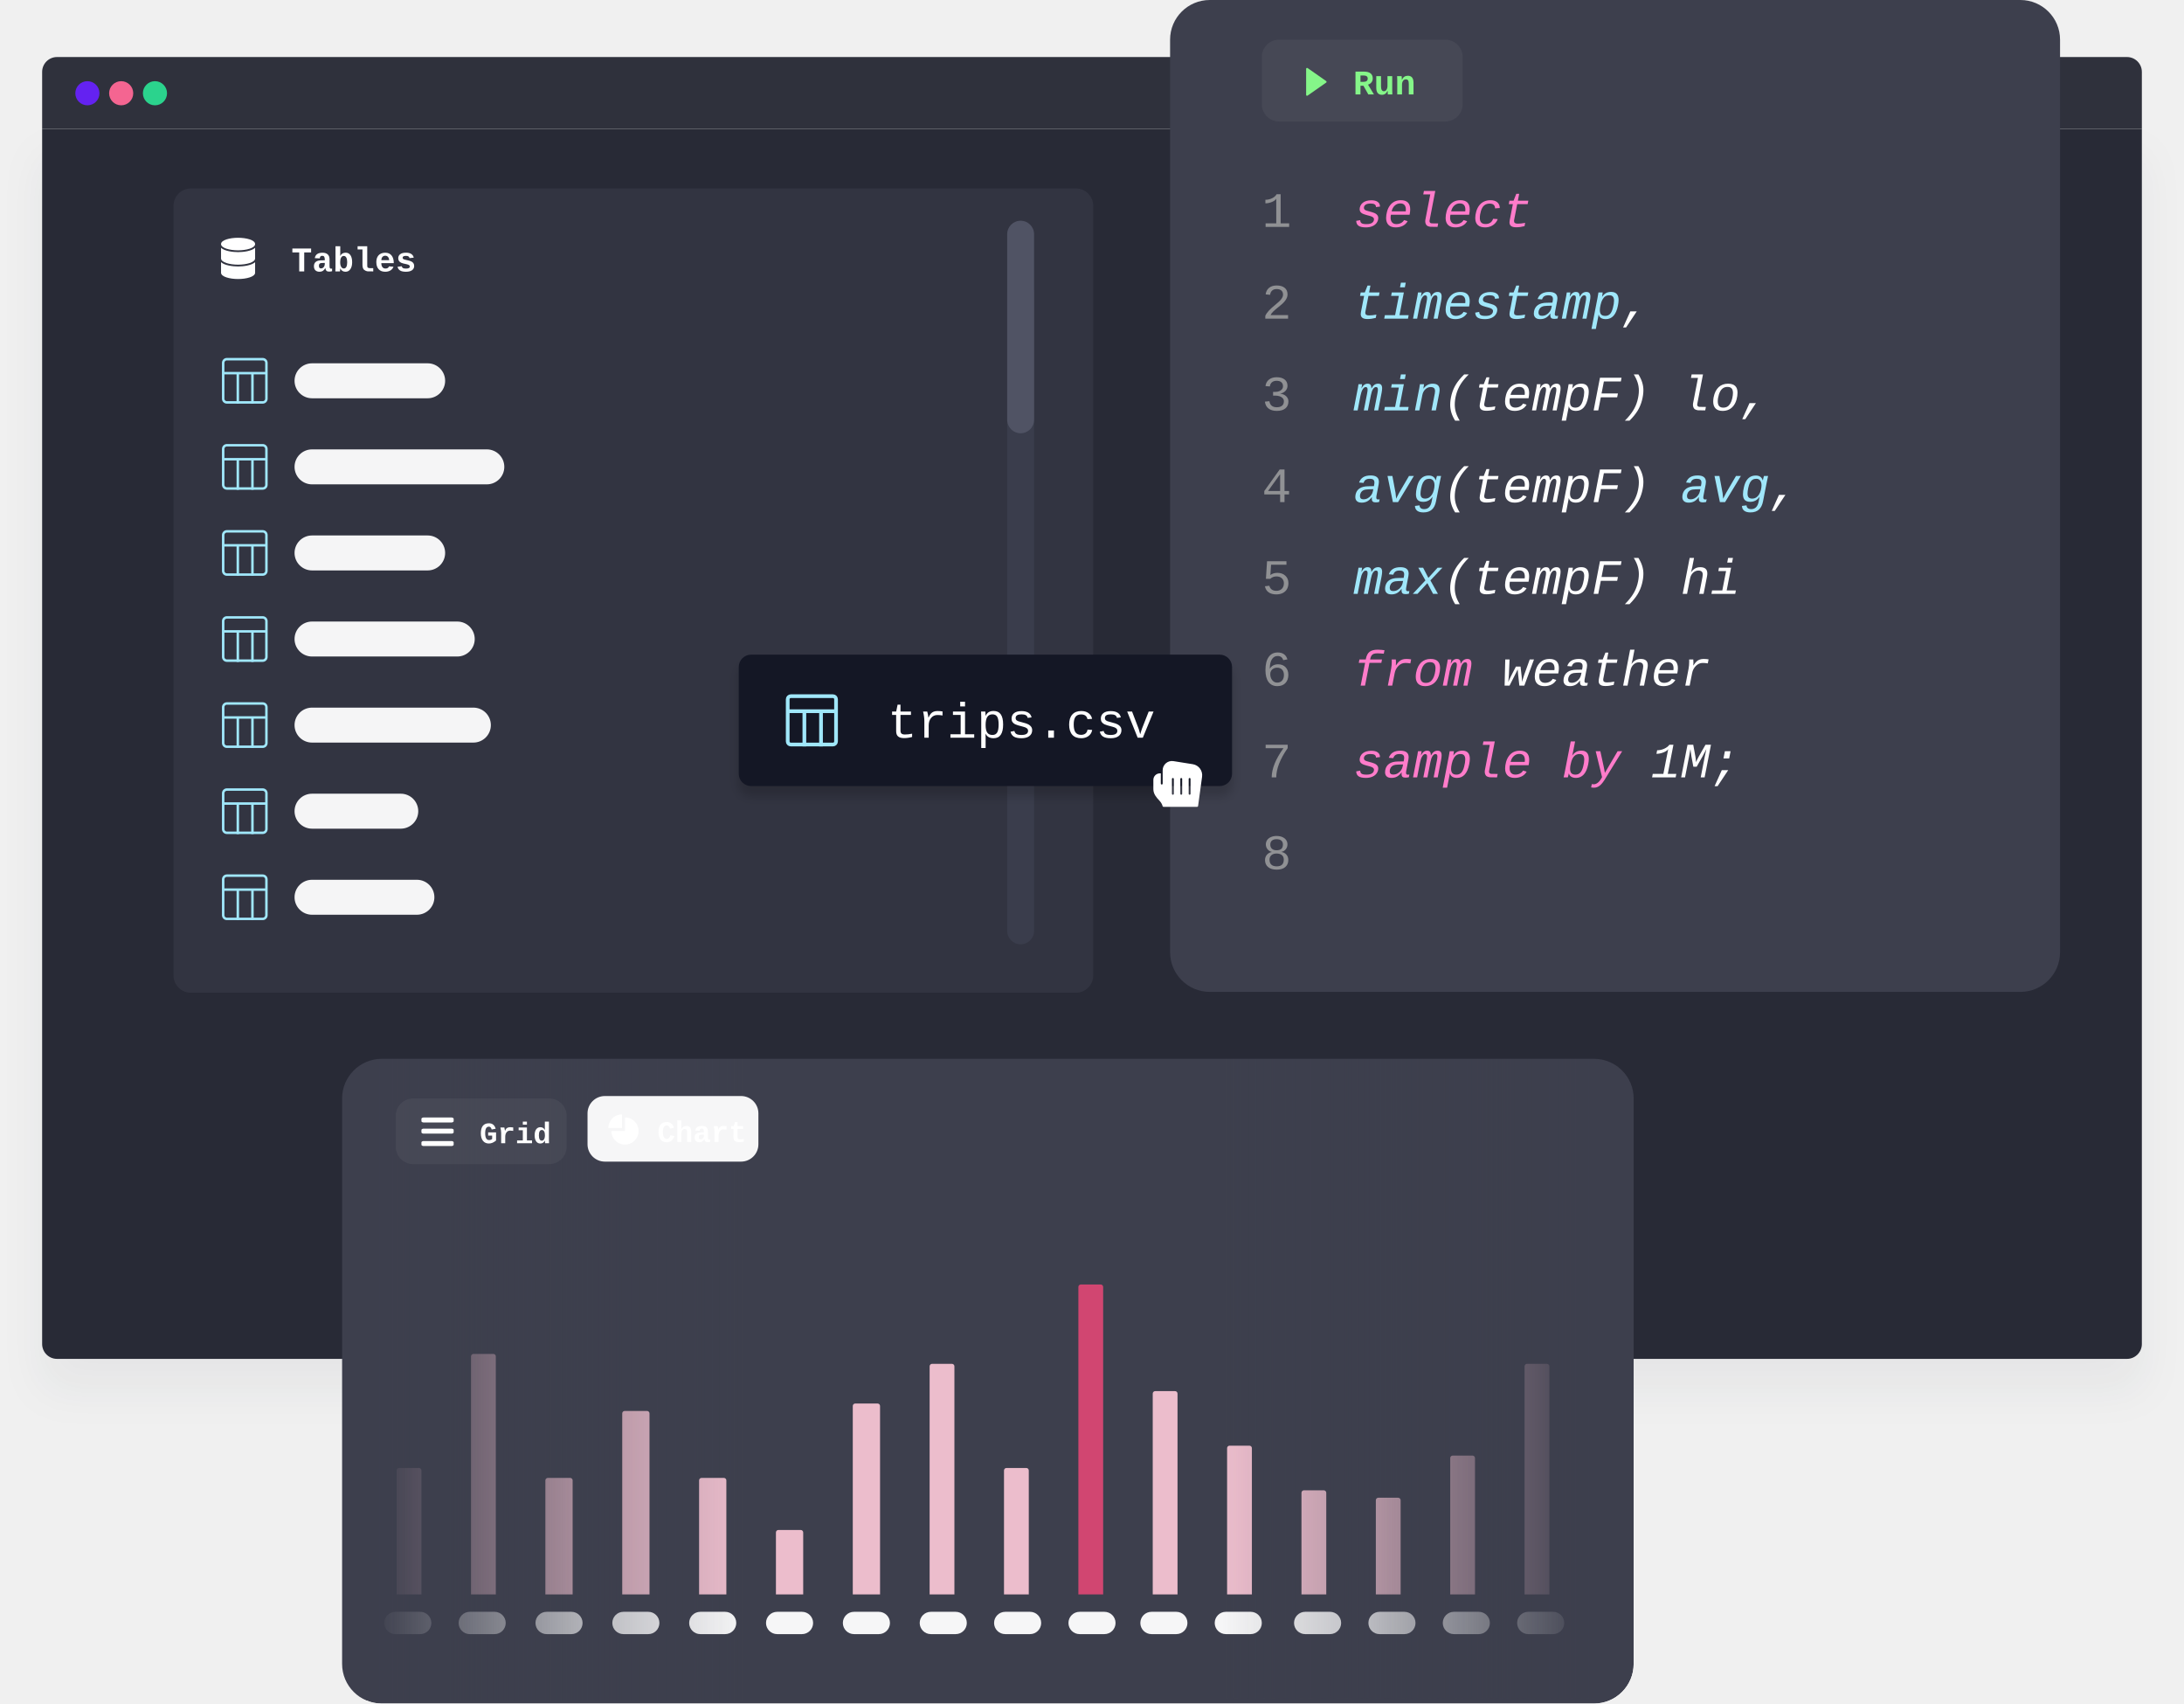
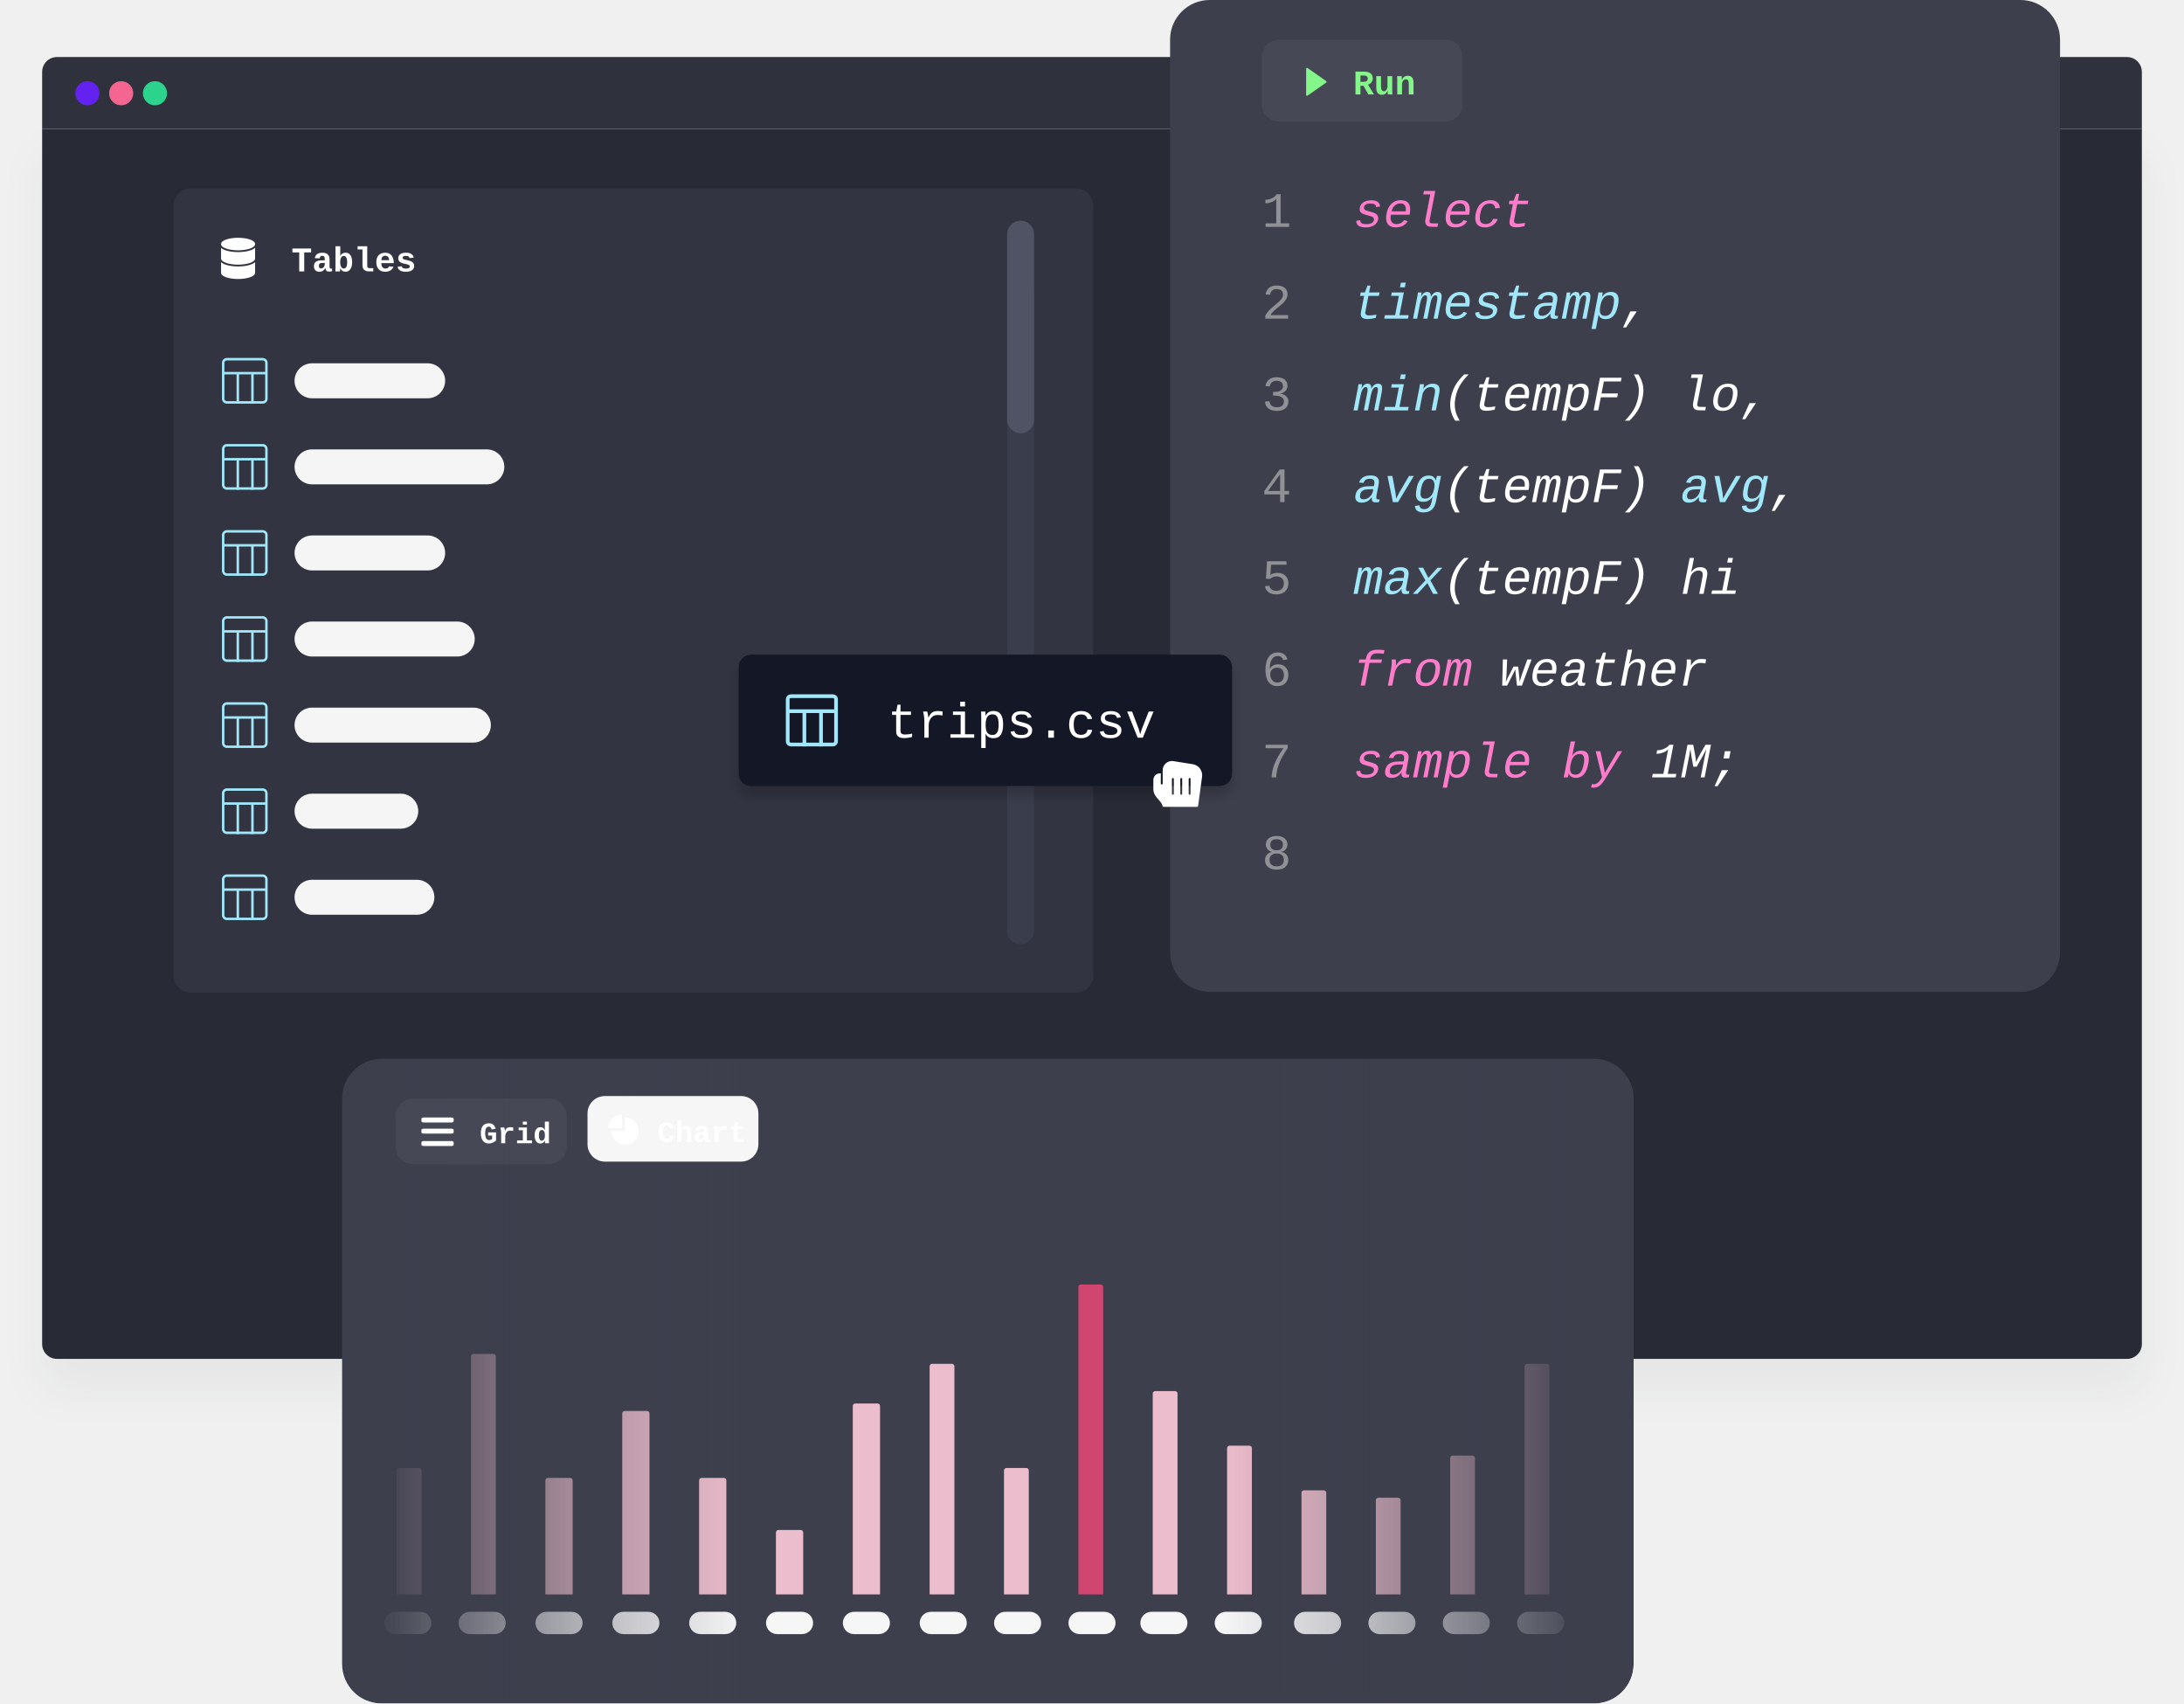
<svg xmlns="http://www.w3.org/2000/svg" width="881" height="687" viewBox="0 0 881 687" fill="none">
  <style type="text/css">.mono { font-family: SFMono-Regular, Menlo, Monaco, Consolas, "Liberation Mono", "Courier New", monospace; }</style>
  <g filter="url(#filter0_d)">
    <path d="M17 52H864V542C864 545.314 861.314 548 858 548H23C19.686 548 17 545.314 17 542V52Z" fill="#282A36" />
  </g>
  <path d="M17 29C17 25.686 19.686 23 23 23H858C861.314 23 864 25.686 864 29V52H17V29Z" fill="#2F313C" />
  <circle cx="35.253" cy="37.603" r="4.868" fill="#6422F1" />
  <circle cx="48.883" cy="37.603" r="4.868" fill="#F46591" />
  <circle cx="62.513" cy="37.603" r="4.868" fill="#2BD38D" />
  <rect x="472" width="359" height="400" rx="16" fill="#3D3F4D" />
  <text fill="#FF7CCA" xml:space="preserve" style="white-space: pre" class="mono" font-size="20" font-style="italic" font-weight="500" letter-spacing="0em">
    <tspan x="546" y="91.5">select</tspan>
  </text>
  <text fill="#909194" xml:space="preserve" style="white-space: pre" class="mono" font-size="20" font-weight="500" letter-spacing="0em">
    <tspan x="509" y="91.5">1</tspan>
  </text>
  <text fill="#A0E7FA" xml:space="preserve" style="white-space: pre" class="mono" font-size="20" font-style="italic" font-weight="500" letter-spacing="0em">
    <tspan x="546" y="128.5">timestamp</tspan>
  </text>
  <text fill="white" xml:space="preserve" style="white-space: pre" class="mono" font-size="20" font-style="italic" font-weight="500" letter-spacing="0em">
    <tspan x="653.93" y="128.5">,</tspan>
  </text>
  <text fill="#909194" xml:space="preserve" style="white-space: pre" class="mono" font-size="20" font-weight="500" letter-spacing="0em">
    <tspan x="509" y="128.5">2</tspan>
  </text>
  <text fill="#A0E7FA" xml:space="preserve" style="white-space: pre" class="mono" font-size="20" font-style="italic" font-weight="500" letter-spacing="0em">
    <tspan x="546" y="165.5">min</tspan>
  </text>
  <text fill="white" xml:space="preserve" style="white-space: pre" class="mono" font-size="20" font-style="italic" font-weight="500" letter-spacing="0em">
    <tspan x="581.977" y="165.5">(tempF) lo,</tspan>
  </text>
  <text fill="#909194" xml:space="preserve" style="white-space: pre" class="mono" font-size="20" font-weight="500" letter-spacing="0em">
    <tspan x="509" y="165.5">3</tspan>
  </text>
  <text fill="#A0E7FA" xml:space="preserve" style="white-space: pre" class="mono" font-size="20" font-style="italic" font-weight="500" letter-spacing="0em">
    <tspan x="546" y="202.5">avg</tspan>
    <tspan x="677.914" y="202.5">avg</tspan>
  </text>
  <text fill="white" xml:space="preserve" style="white-space: pre" class="mono" font-size="20" font-style="italic" font-weight="500" letter-spacing="0em">
    <tspan x="581.977" y="202.5">(tempF) </tspan>
    <tspan x="713.891" y="202.5">,</tspan>
  </text>
  <text fill="#909194" xml:space="preserve" style="white-space: pre" class="mono" font-size="20" font-weight="500" letter-spacing="0em">
    <tspan x="509" y="202.5">4</tspan>
  </text>
  <text fill="#A0E7FA" xml:space="preserve" style="white-space: pre" class="mono" font-size="20" font-style="italic" font-weight="500" letter-spacing="0em">
    <tspan x="546" y="239.5">max</tspan>
  </text>
  <text fill="white" xml:space="preserve" style="white-space: pre" class="mono" font-size="20" font-style="italic" font-weight="500" letter-spacing="0em">
    <tspan x="581.977" y="239.5">(tempF) hi</tspan>
  </text>
  <text fill="#909194" xml:space="preserve" style="white-space: pre" class="mono" font-size="20" font-weight="500" letter-spacing="0em">
    <tspan x="509" y="239.5">5</tspan>
  </text>
  <text fill="white" xml:space="preserve" style="white-space: pre" class="mono" font-size="20" font-style="italic" font-weight="500" letter-spacing="0em">
-     <tspan x="593.969" y="276.5"> weather</tspan>
+     <tspan x="605" y="276.5">weather</tspan>
  </text>
  <text fill="#FF7CCA" xml:space="preserve" style="white-space: pre" class="mono" font-size="20" font-style="italic" font-weight="500" letter-spacing="0em">
    <tspan x="546" y="276.5">from</tspan>
  </text>
  <text fill="#909194" xml:space="preserve" style="white-space: pre" class="mono" font-size="20" font-weight="500" letter-spacing="0em">
    <tspan x="509" y="276.5">6</tspan>
  </text>
  <text fill="#FF7CCA" xml:space="preserve" style="white-space: pre" class="mono" font-size="20" font-style="italic" font-weight="500" letter-spacing="0em">
    <tspan x="546" y="313.5">sample by </tspan>
  </text>
  <text fill="white" xml:space="preserve" style="white-space: pre" class="mono" font-size="20" font-style="italic" font-weight="500" letter-spacing="0em">
    <tspan x="665.922" y="313.5">1M;</tspan>
  </text>
  <text fill="#909194" xml:space="preserve" style="white-space: pre" class="mono" font-size="20" font-weight="500" letter-spacing="0em">
    <tspan x="509" y="313.5">7</tspan>
  </text>
  <text fill="#909194" xml:space="preserve" style="white-space: pre" class="mono" font-size="20" font-weight="500" letter-spacing="0em">
    <tspan x="509" y="350.5">8</tspan>
  </text>
  <rect x="509" y="16" width="81" height="33" rx="7" fill="white" fill-opacity="0.05" />
  <text fill="#85F689" xml:space="preserve" style="white-space: pre" class="mono" font-size="14" font-weight="600" letter-spacing="0em">
    <tspan x="545.846" y="38.091">Run</tspan>
  </text>
  <mask id="mask0" mask-type="alpha" maskUnits="userSpaceOnUse" x="138" y="427" width="521" height="260">
    <rect x="138" y="427" width="521" height="260" rx="16" fill="#3D3F4D" />
  </mask>
  <g mask="url(#mask0)">
    <path d="M138 441C138 432.163 145.163 425 154 425H643C651.837 425 659 432.163 659 441V671C659 679.837 651.837 687 643 687H154C145.163 687 138 679.837 138 671V441Z" fill="#3D3F4D" />
    <rect x="155" y="650" width="19" height="9" rx="4.5" fill="white" fill-opacity="0.95" />
    <rect x="185" y="650" width="19" height="9" rx="4.5" fill="white" fill-opacity="0.95" />
    <rect x="216" y="650" width="19" height="9" rx="4.5" fill="white" fill-opacity="0.95" />
    <rect x="247" y="650" width="19" height="9" rx="4.5" fill="white" fill-opacity="0.95" />
    <rect x="278" y="650" width="19" height="9" rx="4.5" fill="white" fill-opacity="0.95" />
    <rect x="309" y="650" width="19" height="9" rx="4.5" fill="white" fill-opacity="0.95" />
    <rect x="340" y="650" width="19" height="9" rx="4.5" fill="white" fill-opacity="0.95" />
    <rect x="371" y="650" width="19" height="9" rx="4.5" fill="white" fill-opacity="0.95" />
    <rect x="401" y="650" width="19" height="9" rx="4.5" fill="white" fill-opacity="0.95" />
    <rect x="431" y="650" width="19" height="9" rx="4.5" fill="white" fill-opacity="0.95" />
    <rect x="460" y="650" width="19" height="9" rx="4.5" fill="white" fill-opacity="0.95" />
    <rect x="490" y="650" width="19" height="9" rx="4.5" fill="white" fill-opacity="0.95" />
    <rect x="522" y="650" width="19" height="9" rx="4.5" fill="white" fill-opacity="0.95" />
    <rect x="552" y="650" width="19" height="9" rx="4.5" fill="white" fill-opacity="0.95" />
    <rect x="582" y="650" width="19" height="9" rx="4.5" fill="white" fill-opacity="0.95" />
    <rect x="612" y="650" width="19" height="9" rx="4.5" fill="white" fill-opacity="0.95" />
    <path fill-rule="evenodd" clip-rule="evenodd" d="M131 617H139C139.552 617 140 617.448 140 618V643H130V618C130 617.448 130.448 617 131 617Z" fill="#ECBDCC" />
    <path fill-rule="evenodd" clip-rule="evenodd" d="M161 592H169C169.552 592 170 592.448 170 593V643H160V593C160 592.448 160.448 592 161 592Z" fill="#ECBDCC" />
    <path fill-rule="evenodd" clip-rule="evenodd" d="M191 546H199C199.552 546 200 546.448 200 547V643H190V547C190 546.448 190.448 546 191 546Z" fill="#ECBDCC" />
    <path fill-rule="evenodd" clip-rule="evenodd" d="M221 596H230C230.552 596 231 596.448 231 597V643H220V597C220 596.448 220.448 596 221 596Z" fill="#ECBDCC" />
    <path fill-rule="evenodd" clip-rule="evenodd" d="M252 569H261C261.552 569 262 569.448 262 570V643H251V570C251 569.448 251.448 569 252 569Z" fill="#ECBDCC" />
    <path fill-rule="evenodd" clip-rule="evenodd" d="M283 596H292C292.552 596 293 596.448 293 597V643H282V597C282 596.448 282.448 596 283 596Z" fill="#ECBDCC" />
    <path fill-rule="evenodd" clip-rule="evenodd" d="M314 617H323C323.552 617 324 617.448 324 618V643H313V618C313 617.448 313.448 617 314 617Z" fill="#ECBDCC" />
    <path fill-rule="evenodd" clip-rule="evenodd" d="M345 566H354C354.552 566 355 566.448 355 567V643H344V567C344 566.448 344.448 566 345 566Z" fill="#ECBDCC" />
    <path fill-rule="evenodd" clip-rule="evenodd" d="M376 550H384C384.552 550 385 550.448 385 551V643H375V551C375 550.448 375.448 550 376 550Z" fill="#ECBDCC" />
    <path fill-rule="evenodd" clip-rule="evenodd" d="M406 592H414C414.552 592 415 592.448 415 593V643H405V593C405 592.448 405.448 592 406 592Z" fill="#ECBDCC" />
    <path fill-rule="evenodd" clip-rule="evenodd" d="M436 518H444C444.552 518 445 518.448 445 519V643H435V519C435 518.448 435.448 518 436 518Z" fill="#D14671" />
    <path fill-rule="evenodd" clip-rule="evenodd" d="M466 561H474C474.552 561 475 561.448 475 562V643H465V562C465 561.448 465.448 561 466 561Z" fill="#ECBDCC" />
    <path fill-rule="evenodd" clip-rule="evenodd" d="M496 583H504C504.552 583 505 583.448 505 584V643H495V584C495 583.448 495.448 583 496 583Z" fill="#ECBDCC" />
    <path fill-rule="evenodd" clip-rule="evenodd" d="M526 601H534C534.552 601 535 601.448 535 602V643H525V602C525 601.448 525.448 601 526 601Z" fill="#ECBDCC" />
    <path fill-rule="evenodd" clip-rule="evenodd" d="M556 604H564C564.552 604 565 604.448 565 605V643H555V605C555 604.448 555.448 604 556 604Z" fill="#ECBDCC" />
    <path fill-rule="evenodd" clip-rule="evenodd" d="M586 587H594C594.552 587 595 587.448 595 588V643H585V588C585 587.448 585.448 587 586 587Z" fill="#ECBDCC" />
    <path fill-rule="evenodd" clip-rule="evenodd" d="M616 550H624C624.552 550 625 550.448 625 551V643H615V551C615 550.448 615.448 550 616 550Z" fill="#ECBDCC" />
    <path fill-rule="evenodd" clip-rule="evenodd" d="M646 611H655C655.552 611 656 611.448 656 612V643H645V612C645 611.448 645.448 611 646 611Z" fill="#ECBDCC" />
    <path d="M446 397C446 388.163 453.163 381 462 381H643C651.837 381 659 388.163 659 397V669C659 677.837 651.837 685 643 685H462C453.163 685 446 677.837 446 669V397Z" fill="url(#paint0_linear)" />
    <path d="M348 398C348 389.163 340.837 382 332 382H151C142.163 382 135 389.163 135 398V670C135 678.837 142.163 686 151 686H332C340.837 686 348 678.837 348 670V398Z" fill="url(#paint1_linear)" />
  </g>
  <rect x="237" y="442" width="68.932" height="26.451" rx="7" fill="white" fill-opacity="0.95" />
  <rect x="159.642" y="443" width="68.932" height="26.451" rx="7" fill="white" fill-opacity="0.05" />
  <text fill="white" xml:space="preserve" style="white-space: pre" class="mono" font-size="12" font-weight="600" letter-spacing="0em">
    <tspan x="193.496" y="461.024">Grid</tspan>
  </text>
  <text fill="white" xml:space="preserve" style="white-space: pre" class="mono" font-size="12" font-weight="600" letter-spacing="0em">
    <tspan x="265.164" y="460.513">Chart</tspan>
  </text>
  <g clip-path="url(#clip0)">
    <path d="M182.188 456.16H170.812" stroke="white" stroke-width="2" stroke-miterlimit="10" stroke-linecap="round" stroke-linejoin="round" />
    <path d="M182.188 451.66H170.812" stroke="white" stroke-width="2" stroke-miterlimit="10" stroke-linecap="round" stroke-linejoin="round" />
    <path d="M182.188 461.16L170.812 461.16" stroke="white" stroke-width="2" stroke-miterlimit="10" stroke-linecap="round" stroke-linejoin="round" />
  </g>
  <rect x="70" y="76" width="371" height="324.354" rx="7" fill="#323441" />
  <text fill="white" xml:space="preserve" style="white-space: pre" class="mono" font-size="14" font-weight="600" letter-spacing="0em">
    <tspan x="117.514" y="109.448">Tables</tspan>
  </text>
  <g clip-path="url(#clip1)">
    <path d="M96.035 95.888C92.709 95.888 89.165 96.792 89.165 98.419C89.165 100.046 92.709 100.95 96.035 100.95C99.362 100.95 102.906 100.046 102.906 98.419C102.906 96.792 99.362 95.888 96.035 95.888Z" fill="white" />
    <path d="M96.035 101.674C93.902 101.674 90.611 101.276 89.165 99.938V104.205C89.165 105.832 92.709 106.736 96.035 106.736C99.362 106.736 102.906 105.832 102.906 104.205V99.938C101.459 101.276 98.169 101.674 96.035 101.674Z" fill="white" />
    <path d="M96.035 107.459C93.902 107.459 90.611 107.061 89.165 105.723V109.99C89.165 111.617 92.709 112.521 96.035 112.521C99.362 112.521 102.906 111.617 102.906 109.99V105.723C101.459 107.061 98.169 107.459 96.035 107.459Z" fill="white" />
  </g>
  <rect x="406.287" y="112.883" width="10.848" height="267.944" rx="5.424" fill="#3A3D4C" />
  <rect x="406.287" y="89.017" width="10.848" height="85.699" rx="5.424" fill="#505364" />
  <rect x="118.817" y="146.512" width="60.748" height="14.102" rx="7.051" fill="white" fill-opacity="0.95" />
  <rect x="90.026" y="144.842" width="17.442" height="17.442" rx="1.5" stroke="#A0E7FA" />
  <line x1="90.265" y1="150.481" x2="107.231" y2="150.481" stroke="#A0E7FA" />
  <line x1="95.928" y1="150.243" x2="95.928" y2="162.784" stroke="#A0E7FA" />
  <line x1="101.831" y1="150.243" x2="101.831" y2="162.784" stroke="#A0E7FA" />
  <rect x="118.817" y="215.939" width="60.748" height="14.102" rx="7.051" fill="white" fill-opacity="0.95" />
  <rect x="90.026" y="214.269" width="17.442" height="17.442" rx="1.5" stroke="#A0E7FA" />
  <line x1="90.265" y1="219.908" x2="107.231" y2="219.908" stroke="#A0E7FA" />
  <line x1="95.928" y1="219.67" x2="95.928" y2="232.21" stroke="#A0E7FA" />
  <line x1="101.831" y1="219.67" x2="101.831" y2="232.21" stroke="#A0E7FA" />
  <rect x="118.817" y="285.365" width="79.19" height="14.102" rx="7.051" fill="white" fill-opacity="0.95" />
  <rect x="90.026" y="283.696" width="17.442" height="17.442" rx="1.5" stroke="#A0E7FA" />
  <line x1="90.265" y1="289.335" x2="107.231" y2="289.335" stroke="#A0E7FA" />
  <line x1="95.928" y1="289.097" x2="95.928" y2="301.637" stroke="#A0E7FA" />
  <line x1="101.831" y1="289.097" x2="101.831" y2="301.637" stroke="#A0E7FA" />
  <rect x="118.817" y="181.225" width="84.614" height="14.102" rx="7.051" fill="white" fill-opacity="0.95" />
  <rect x="90.026" y="179.556" width="17.442" height="17.442" rx="1.5" stroke="#A0E7FA" />
  <line x1="90.265" y1="185.194" x2="107.231" y2="185.194" stroke="#A0E7FA" />
  <line x1="95.928" y1="184.957" x2="95.928" y2="197.497" stroke="#A0E7FA" />
  <line x1="101.831" y1="184.957" x2="101.831" y2="197.497" stroke="#A0E7FA" />
  <rect x="118.817" y="250.652" width="72.681" height="14.102" rx="7.051" fill="white" fill-opacity="0.95" />
  <rect x="90.026" y="248.982" width="17.442" height="17.442" rx="1.5" stroke="#A0E7FA" />
  <line x1="90.265" y1="254.621" x2="107.231" y2="254.621" stroke="#A0E7FA" />
  <line x1="95.928" y1="254.384" x2="95.928" y2="266.924" stroke="#A0E7FA" />
  <line x1="101.831" y1="254.384" x2="101.831" y2="266.924" stroke="#A0E7FA" />
  <rect x="118.817" y="320.079" width="49.901" height="14.102" rx="7.051" fill="white" fill-opacity="0.95" />
  <rect x="90.026" y="318.409" width="17.442" height="17.442" rx="1.5" stroke="#A0E7FA" />
  <line x1="90.265" y1="324.048" x2="107.231" y2="324.048" stroke="#A0E7FA" />
  <line x1="95.928" y1="323.811" x2="95.928" y2="336.351" stroke="#A0E7FA" />
  <line x1="101.831" y1="323.811" x2="101.831" y2="336.351" stroke="#A0E7FA" />
  <rect x="118.817" y="354.792" width="56.409" height="14.102" rx="7.051" fill="white" fill-opacity="0.95" />
  <rect x="90.026" y="353.123" width="17.442" height="17.442" rx="1.5" stroke="#A0E7FA" />
  <line x1="90.265" y1="358.762" x2="107.231" y2="358.762" stroke="#A0E7FA" />
  <line x1="95.928" y1="358.524" x2="95.928" y2="371.064" stroke="#A0E7FA" />
  <line x1="101.831" y1="358.524" x2="101.831" y2="371.064" stroke="#A0E7FA" />
  <g filter="url(#filter1_d)">
    <rect x="298" y="264" width="199" height="53" rx="5" fill="#141725" />
  </g>
  <rect x="317.75" y="280.75" width="19.5" height="19.5" rx="1.25" stroke="#A0E7FA" stroke-width="1.5" />
  <line x1="317.84" y1="286.81" x2="337.16" y2="286.81" stroke="#A0E7FA" stroke-width="1.5" />
  <line x1="324.469" y1="286.72" x2="324.469" y2="301" stroke="#A0E7FA" stroke-width="1.5" />
  <line x1="331.191" y1="286.72" x2="331.191" y2="301" stroke="#A0E7FA" stroke-width="1.5" />
  <text fill="white" xml:space="preserve" style="white-space: pre" class="mono" font-size="20" font-weight="500" letter-spacing="0em">
    <tspan x="358" y="297.5">trips.csv</tspan>
  </text>
  <path d="M481.154 308.183L473.344 306.941C471.065 306.578 469.002 308.341 469.005 310.649L469.01 316C469.01 316.207 468.842 316.375 468.635 316.375C468.428 316.375 468.26 316.207 468.26 316V311.875H467.875C466.425 311.875 465.25 313.05 465.25 314.5V318.25C465.25 320.189 466.514 321.628 467.575 322.741C468.586 323.802 468.88 324.647 468.965 325.073C469.001 325.249 469.153 325.375 469.333 325.375H482.922C483.11 325.375 483.268 325.237 483.294 325.051L484.905 313.235C485.236 310.812 483.569 308.568 481.154 308.183ZM473.5 320.125C473.5 320.332 473.332 320.5 473.125 320.5C472.918 320.5 472.75 320.332 472.75 320.125V314.125C472.75 313.918 472.918 313.75 473.125 313.75C473.332 313.75 473.5 313.918 473.5 314.125V320.125ZM476.875 320.125C476.875 320.332 476.707 320.5 476.5 320.5C476.293 320.5 476.125 320.332 476.125 320.125V314.125C476.125 313.918 476.293 313.75 476.5 313.75C476.707 313.75 476.875 313.918 476.875 314.125V320.125ZM480.25 320.125C480.25 320.332 480.082 320.5 479.875 320.5C479.668 320.5 479.5 320.332 479.5 320.125V314.125C479.5 313.918 479.668 313.75 479.875 313.75C480.082 313.75 480.25 313.918 480.25 314.125V320.125Z" fill="white" />
  <path d="M527.475 27.45C527.363 27.375 527.213 27.375 527.1 27.413C526.95 27.488 526.875 27.6 526.875 27.75V38.25C526.875 38.4 526.95 38.513 527.062 38.587C527.137 38.625 527.175 38.625 527.25 38.625C527.325 38.625 527.4 38.587 527.475 38.55L534.975 33.3C535.087 33.225 535.125 33.112 535.125 33C535.125 32.888 535.05 32.775 534.975 32.7L527.475 27.45Z" fill="#85F689" />
  <path d="M252.109 450.625V456.109H246.625C246.625 457.194 246.947 458.254 247.549 459.156C248.152 460.058 249.008 460.761 250.011 461.176C251.013 461.591 252.115 461.7 253.179 461.488C254.243 461.277 255.22 460.754 255.987 459.987C256.754 459.22 257.277 458.243 257.488 457.179C257.7 456.115 257.591 455.013 257.176 454.011C256.761 453.008 256.058 452.152 255.156 451.549C254.254 450.947 253.194 450.625 252.109 450.625Z" fill="white" />
  <path d="M250.891 449.406C249.436 449.406 248.041 449.984 247.013 451.013C245.984 452.041 245.406 453.436 245.406 454.891H250.891V449.406Z" fill="white" />
  <defs>
    <filter id="filter0_d" x="0" y="47" width="881" height="530" filterUnits="userSpaceOnUse" color-interpolation-filters="sRGB">
      <feFlood flood-opacity="0" result="BackgroundImageFix" />
      <feColorMatrix in="SourceAlpha" type="matrix" values="0 0 0 0 0 0 0 0 0 0 0 0 0 0 0 0 0 0 127 0" />
      <feOffset dy="12" />
      <feGaussianBlur stdDeviation="8.5" />
      <feColorMatrix type="matrix" values="0 0 0 0 0.072 0 0 0 0 0.11 0 0 0 0 0.167 0 0 0 0.05 0" />
      <feBlend mode="normal" in2="BackgroundImageFix" result="effect1_dropShadow" />
      <feBlend mode="normal" in="SourceGraphic" in2="effect1_dropShadow" result="shape" />
    </filter>
    <filter id="filter1_d" x="294" y="264" width="207" height="61" filterUnits="userSpaceOnUse" color-interpolation-filters="sRGB">
      <feFlood flood-opacity="0" result="BackgroundImageFix" />
      <feColorMatrix in="SourceAlpha" type="matrix" values="0 0 0 0 0 0 0 0 0 0 0 0 0 0 0 0 0 0 127 0" />
      <feOffset dy="4" />
      <feGaussianBlur stdDeviation="2" />
      <feColorMatrix type="matrix" values="0 0 0 0 0 0 0 0 0 0 0 0 0 0 0 0 0 0 0.17 0" />
      <feBlend mode="normal" in2="BackgroundImageFix" result="effect1_dropShadow" />
      <feBlend mode="normal" in="SourceGraphic" in2="effect1_dropShadow" result="shape" />
    </filter>
    <linearGradient id="paint0_linear" x1="643.26" y1="510.941" x2="493" y2="510.941" gradientUnits="userSpaceOnUse">
      <stop stop-color="#3D3F4D" />
      <stop offset="0.635" stop-color="#3D3F4D" stop-opacity="0.29" />
      <stop offset="1" stop-color="#3D3F4D" stop-opacity="0" />
    </linearGradient>
    <linearGradient id="paint1_linear" x1="150.74" y1="511.941" x2="301" y2="511.941" gradientUnits="userSpaceOnUse">
      <stop stop-color="#3D3F4D" />
      <stop offset="0.635" stop-color="#3D3F4D" stop-opacity="0.29" />
      <stop offset="1" stop-color="#3D3F4D" stop-opacity="0" />
    </linearGradient>
    <clipPath id="clip0">
      <rect width="13" height="16" fill="white" transform="translate(170 448.16)" />
    </clipPath>
    <clipPath id="clip1">
      <rect width="17.357" height="17.357" fill="white" transform="translate(87.3567 95.5263)" />
    </clipPath>
  </defs>
</svg>
